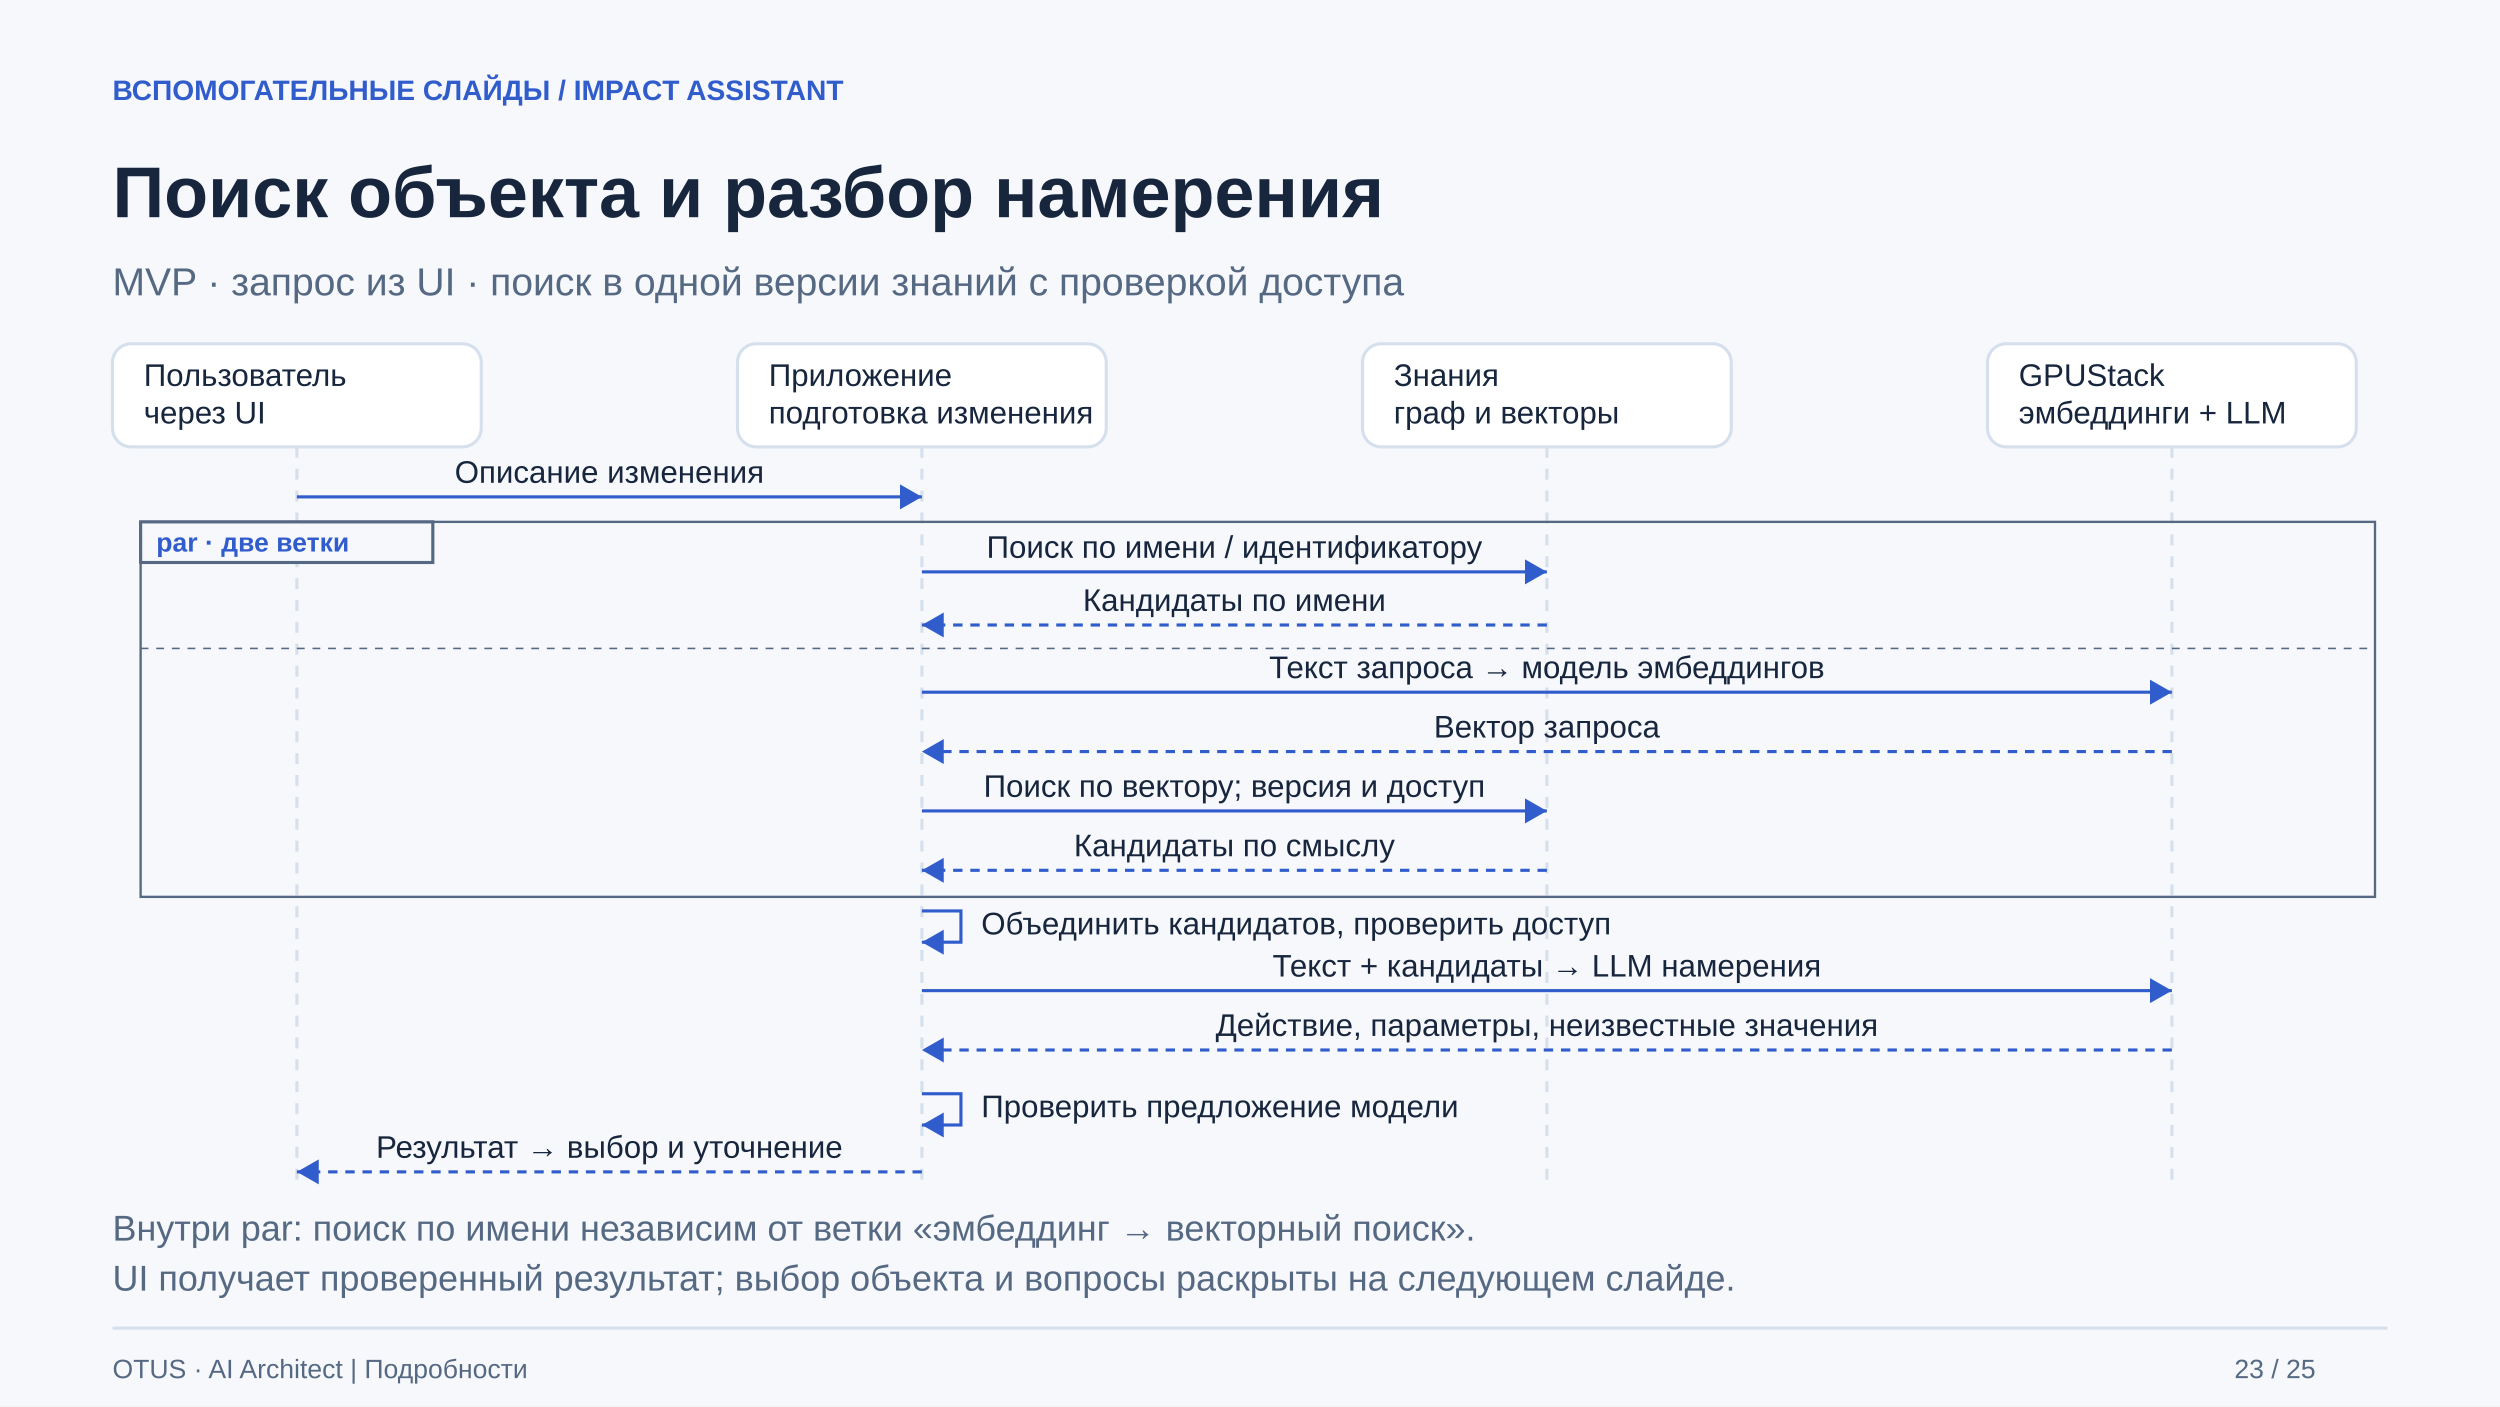
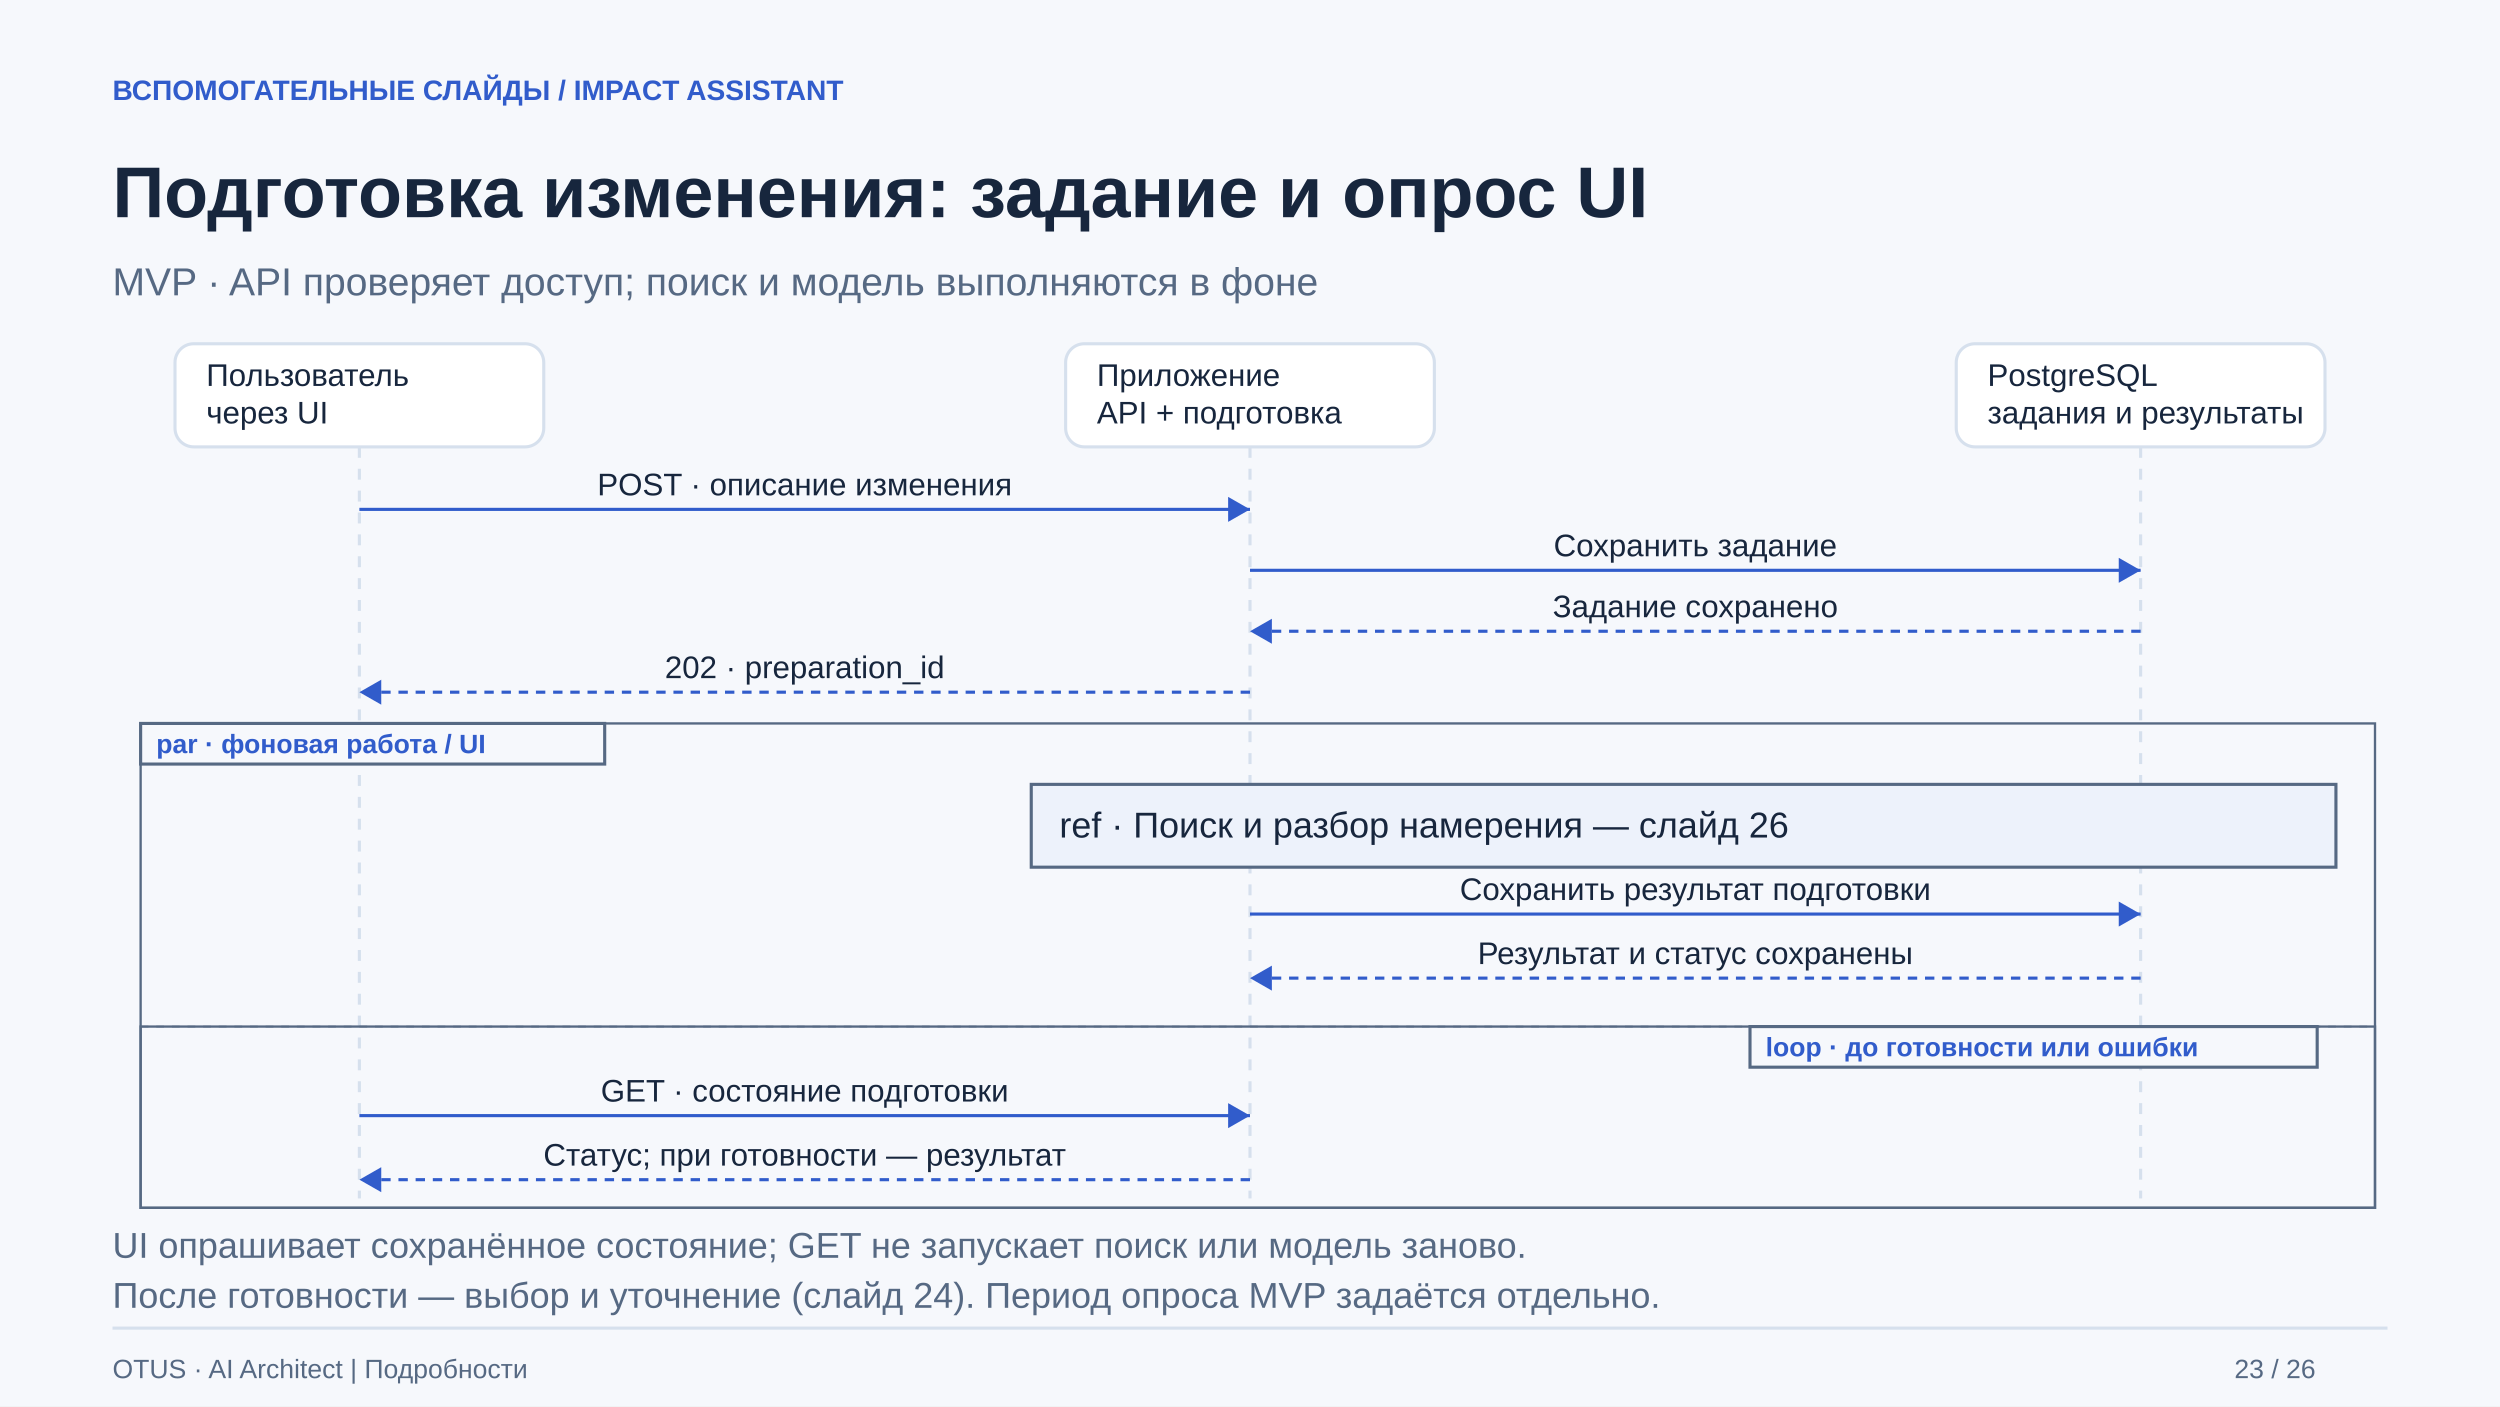
<svg xmlns="http://www.w3.org/2000/svg" width="1600" height="900" viewBox="0 0 1600 900" role="img" aria-labelledby="title desc">
  <defs>
    <marker id="arrow" markerWidth="10" markerHeight="10" refX="8" refY="5" orient="auto">
      <path d="M1 1L8 5L1 9Z" fill="#315CCB" />
    </marker>
  </defs>
  <g font-family="Arial, sans-serif">
    <rect width="1600" height="900" fill="#F6F8FC" />
    <text x="72" y="64" font-size="18" fill="#315CCB" font-weight="700">ВСПОМОГАТЕЛЬНЫЕ СЛАЙДЫ  /  IMPACT ASSISTANT</text>
-     <text x="72" y="139" font-size="46" fill="#17263D" font-weight="700">Поиск объекта и разбор намерения</text>
-     <text x="72" y="189" font-size="25" fill="#566983" font-weight="400">MVP · запрос из UI · поиск в одной версии знаний с проверкой доступа</text>
-     <rect x="72" y="220" width="236" height="66" rx="12" fill="#FFFFFF" stroke="#D6E0ED" stroke-width="2" />
-     <text x="92" y="247" font-size="20" fill="#17263D" font-weight="400">Пользователь</text>
-     <text x="92" y="271" font-size="20" fill="#17263D" font-weight="400">через UI</text>
-     <path d="M190 286V756" stroke="#D6E0ED" stroke-width="2" stroke-dasharray="7 7" />
-     <rect x="472" y="220" width="236" height="66" rx="12" fill="#FFFFFF" stroke="#D6E0ED" stroke-width="2" />
-     <text x="492" y="247" font-size="20" fill="#17263D" font-weight="400">Приложение</text>
-     <text x="492" y="271" font-size="20" fill="#17263D" font-weight="400">подготовка изменения</text>
-     <path d="M590 286V756" stroke="#D6E0ED" stroke-width="2" stroke-dasharray="7 7" />
-     <rect x="872" y="220" width="236" height="66" rx="12" fill="#FFFFFF" stroke="#D6E0ED" stroke-width="2" />
-     <text x="892" y="247" font-size="20" fill="#17263D" font-weight="400">Знания</text>
-     <text x="892" y="271" font-size="20" fill="#17263D" font-weight="400">граф и векторы</text>
-     <path d="M990 286V756" stroke="#D6E0ED" stroke-width="2" stroke-dasharray="7 7" />
-     <rect x="1272" y="220" width="236" height="66" rx="12" fill="#FFFFFF" stroke="#D6E0ED" stroke-width="2" />
-     <text x="1292" y="247" font-size="20" fill="#17263D" font-weight="400">GPUStack</text>
-     <text x="1292" y="271" font-size="20" fill="#17263D" font-weight="400">эмбеддинги + LLM</text>
-     <path d="M1390 286V756" stroke="#D6E0ED" stroke-width="2" stroke-dasharray="7 7" />
-     <rect x="90" y="334" width="1430" height="240" fill="none" stroke="#566983" stroke-width="1.5" />
-     <rect x="90" y="334" width="187" height="26" rx="0" fill="#F6F8FC" stroke="#566983" stroke-width="2" />
-     <text x="100" y="353" font-size="17" fill="#315CCB" font-weight="600">par · две ветки</text>
-     <path d="M90 415h1430" stroke="#566983" stroke-dasharray="5 5" />
-     <path d="M190 318H590" stroke="#315CCB" stroke-width="2" marker-end="url(#arrow)" />
-     <text x="390" y="309" text-anchor="middle" font-size="20" fill="#17263D">Описание изменения</text>
-     <path d="M590 366H990" stroke="#315CCB" stroke-width="2" marker-end="url(#arrow)" />
-     <text x="790" y="357" text-anchor="middle" font-size="20" fill="#17263D">Поиск по имени / идентификатору</text>
-     <path d="M990 400H590" stroke="#315CCB" stroke-width="2" stroke-dasharray="6 5" marker-end="url(#arrow)" />
-     <text x="790" y="391" text-anchor="middle" font-size="20" fill="#17263D">Кандидаты по имени</text>
-     <path d="M590 443H1390" stroke="#315CCB" stroke-width="2" marker-end="url(#arrow)" />
-     <text x="990" y="434" text-anchor="middle" font-size="20" fill="#17263D">Текст запроса → модель эмбеддингов</text>
-     <path d="M1390 481H590" stroke="#315CCB" stroke-width="2" stroke-dasharray="6 5" marker-end="url(#arrow)" />
-     <text x="990" y="472" text-anchor="middle" font-size="20" fill="#17263D">Вектор запроса</text>
-     <path d="M590 519H990" stroke="#315CCB" stroke-width="2" marker-end="url(#arrow)" />
-     <text x="790" y="510" text-anchor="middle" font-size="20" fill="#17263D">Поиск по вектору; версия и доступ</text>
-     <path d="M990 557H590" stroke="#315CCB" stroke-width="2" stroke-dasharray="6 5" marker-end="url(#arrow)" />
-     <text x="790" y="548" text-anchor="middle" font-size="20" fill="#17263D">Кандидаты по смыслу</text>
-     <path d="M590 583h25v20h-25" fill="none" stroke="#315CCB" stroke-width="2" marker-end="url(#arrow)" />
-     <text x="628" y="598" font-size="20" fill="#17263D" font-weight="400">Объединить кандидатов, проверить доступ</text>
-     <path d="M590 634H1390" stroke="#315CCB" stroke-width="2" marker-end="url(#arrow)" />
-     <text x="990" y="625" text-anchor="middle" font-size="20" fill="#17263D">Текст + кандидаты → LLM намерения</text>
-     <path d="M1390 672H590" stroke="#315CCB" stroke-width="2" stroke-dasharray="6 5" marker-end="url(#arrow)" />
-     <text x="990" y="663" text-anchor="middle" font-size="20" fill="#17263D">Действие, параметры, неизвестные значения</text>
-     <path d="M590 700h25v20h-25" fill="none" stroke="#315CCB" stroke-width="2" marker-end="url(#arrow)" />
-     <text x="628" y="715" font-size="20" fill="#17263D" font-weight="400">Проверить предложение модели</text>
-     <path d="M590 750H190" stroke="#315CCB" stroke-width="2" stroke-dasharray="6 5" marker-end="url(#arrow)" />
-     <text x="390" y="741" text-anchor="middle" font-size="20" fill="#17263D">Результат → выбор и уточнение</text>
-     <text x="72" y="794" font-size="23" fill="#566983" font-weight="400">Внутри par: поиск по имени независим от ветки «эмбеддинг → векторный поиск».</text>
-     <text x="72" y="826" font-size="23" fill="#566983" font-weight="400">UI получает проверенный результат; выбор объекта и вопросы раскрыты на следующем слайде.</text>
+     <text x="72" y="139" font-size="46" fill="#17263D" font-weight="700">Подготовка изменения: задание и опрос UI</text>
+     <text x="72" y="189" font-size="25" fill="#566983" font-weight="400">MVP · API проверяет доступ; поиск и модель выполняются в фоне</text>
+     <rect x="112" y="220" width="236" height="66" rx="12" fill="#FFFFFF" stroke="#D6E0ED" stroke-width="2" />
+     <text x="132" y="247" font-size="20" fill="#17263D" font-weight="400">Пользователь</text>
+     <text x="132" y="271" font-size="20" fill="#17263D" font-weight="400">через UI</text>
+     <path d="M230 286V767" stroke="#D6E0ED" stroke-width="2" stroke-dasharray="7 7" />
+     <rect x="682" y="220" width="236" height="66" rx="12" fill="#FFFFFF" stroke="#D6E0ED" stroke-width="2" />
+     <text x="702" y="247" font-size="20" fill="#17263D" font-weight="400">Приложение</text>
+     <text x="702" y="271" font-size="20" fill="#17263D" font-weight="400">API + подготовка</text>
+     <path d="M800 286V767" stroke="#D6E0ED" stroke-width="2" stroke-dasharray="7 7" />
+     <rect x="1252" y="220" width="236" height="66" rx="12" fill="#FFFFFF" stroke="#D6E0ED" stroke-width="2" />
+     <text x="1272" y="247" font-size="20" fill="#17263D" font-weight="400">PostgreSQL</text>
+     <text x="1272" y="271" font-size="20" fill="#17263D" font-weight="400">задания и результаты</text>
+     <path d="M1370 286V767" stroke="#D6E0ED" stroke-width="2" stroke-dasharray="7 7" />
+     <rect x="90" y="463" width="1430" height="310" fill="none" stroke="#566983" stroke-width="1.5" />
+     <rect x="90" y="463" width="297" height="26" rx="0" fill="#F6F8FC" stroke="#566983" stroke-width="2" />
+     <text x="100" y="482" font-size="17" fill="#315CCB" font-weight="600">par · фоновая работа / UI</text>
+     <path d="M90 657h1430" stroke="#566983" stroke-dasharray="5 5" />
+     <rect x="90" y="657" width="1430" height="116" fill="none" stroke="#566983" stroke-width="1.5" />
+     <rect x="1120" y="657" width="363" height="26" rx="0" fill="#F6F8FC" stroke="#566983" stroke-width="2" />
+     <text x="1130" y="676" font-size="17" fill="#315CCB" font-weight="600">loop · до готовности или ошибки</text>
+     <path d="M230 326H800" stroke="#315CCB" stroke-width="2" marker-end="url(#arrow)" />
+     <text x="515" y="317" text-anchor="middle" font-size="20" fill="#17263D">POST · описание изменения</text>
+     <path d="M800 365H1370" stroke="#315CCB" stroke-width="2" marker-end="url(#arrow)" />
+     <text x="1085" y="356" text-anchor="middle" font-size="20" fill="#17263D">Сохранить задание</text>
+     <path d="M1370 404H800" stroke="#315CCB" stroke-width="2" stroke-dasharray="6 5" marker-end="url(#arrow)" />
+     <text x="1085" y="395" text-anchor="middle" font-size="20" fill="#17263D">Задание сохранено</text>
+     <path d="M800 443H230" stroke="#315CCB" stroke-width="2" stroke-dasharray="6 5" marker-end="url(#arrow)" />
+     <text x="515" y="434" text-anchor="middle" font-size="20" fill="#17263D">202 · preparation_id</text>
+     <path d="M800 585H1370" stroke="#315CCB" stroke-width="2" marker-end="url(#arrow)" />
+     <text x="1085" y="576" text-anchor="middle" font-size="20" fill="#17263D">Сохранить результат подготовки</text>
+     <path d="M1370 626H800" stroke="#315CCB" stroke-width="2" stroke-dasharray="6 5" marker-end="url(#arrow)" />
+     <text x="1085" y="617" text-anchor="middle" font-size="20" fill="#17263D">Результат и статус сохранены</text>
+     <path d="M230 714H800" stroke="#315CCB" stroke-width="2" marker-end="url(#arrow)" />
+     <text x="515" y="705" text-anchor="middle" font-size="20" fill="#17263D">GET · состояние подготовки</text>
+     <path d="M800 755H230" stroke="#315CCB" stroke-width="2" stroke-dasharray="6 5" marker-end="url(#arrow)" />
+     <text x="515" y="746" text-anchor="middle" font-size="20" fill="#17263D">Статус; при готовности — результат</text>
+     <text x="72" y="805" font-size="23" fill="#566983" font-weight="400">UI опрашивает сохранённое состояние; GET не запускает поиск или модель заново.</text>
+     <text x="72" y="837" font-size="23" fill="#566983" font-weight="400">После готовности — выбор и уточнение (слайд 24). Период опроса MVP задаётся отдельно.</text>
+     <rect x="660" y="502" width="835" height="53" rx="0" fill="#EDF2FB" stroke="#566983" stroke-width="2" />
+     <text x="678" y="536" font-size="23" fill="#17263D" font-weight="400">ref · Поиск и разбор намерения — слайд 26</text>
    <path d="M72 850h1456" stroke="#D6E0ED" stroke-width="2" />
    <text x="72" y="882" font-size="17" fill="#566983" font-weight="400">OTUS · AI Architect   |   Подробности</text>
-     <text x="1430" y="882" font-size="17" fill="#566983" font-weight="400">23 / 25</text>
+     <text x="1430" y="882" font-size="17" fill="#566983" font-weight="400">23 / 26</text>
  </g>
</svg>
